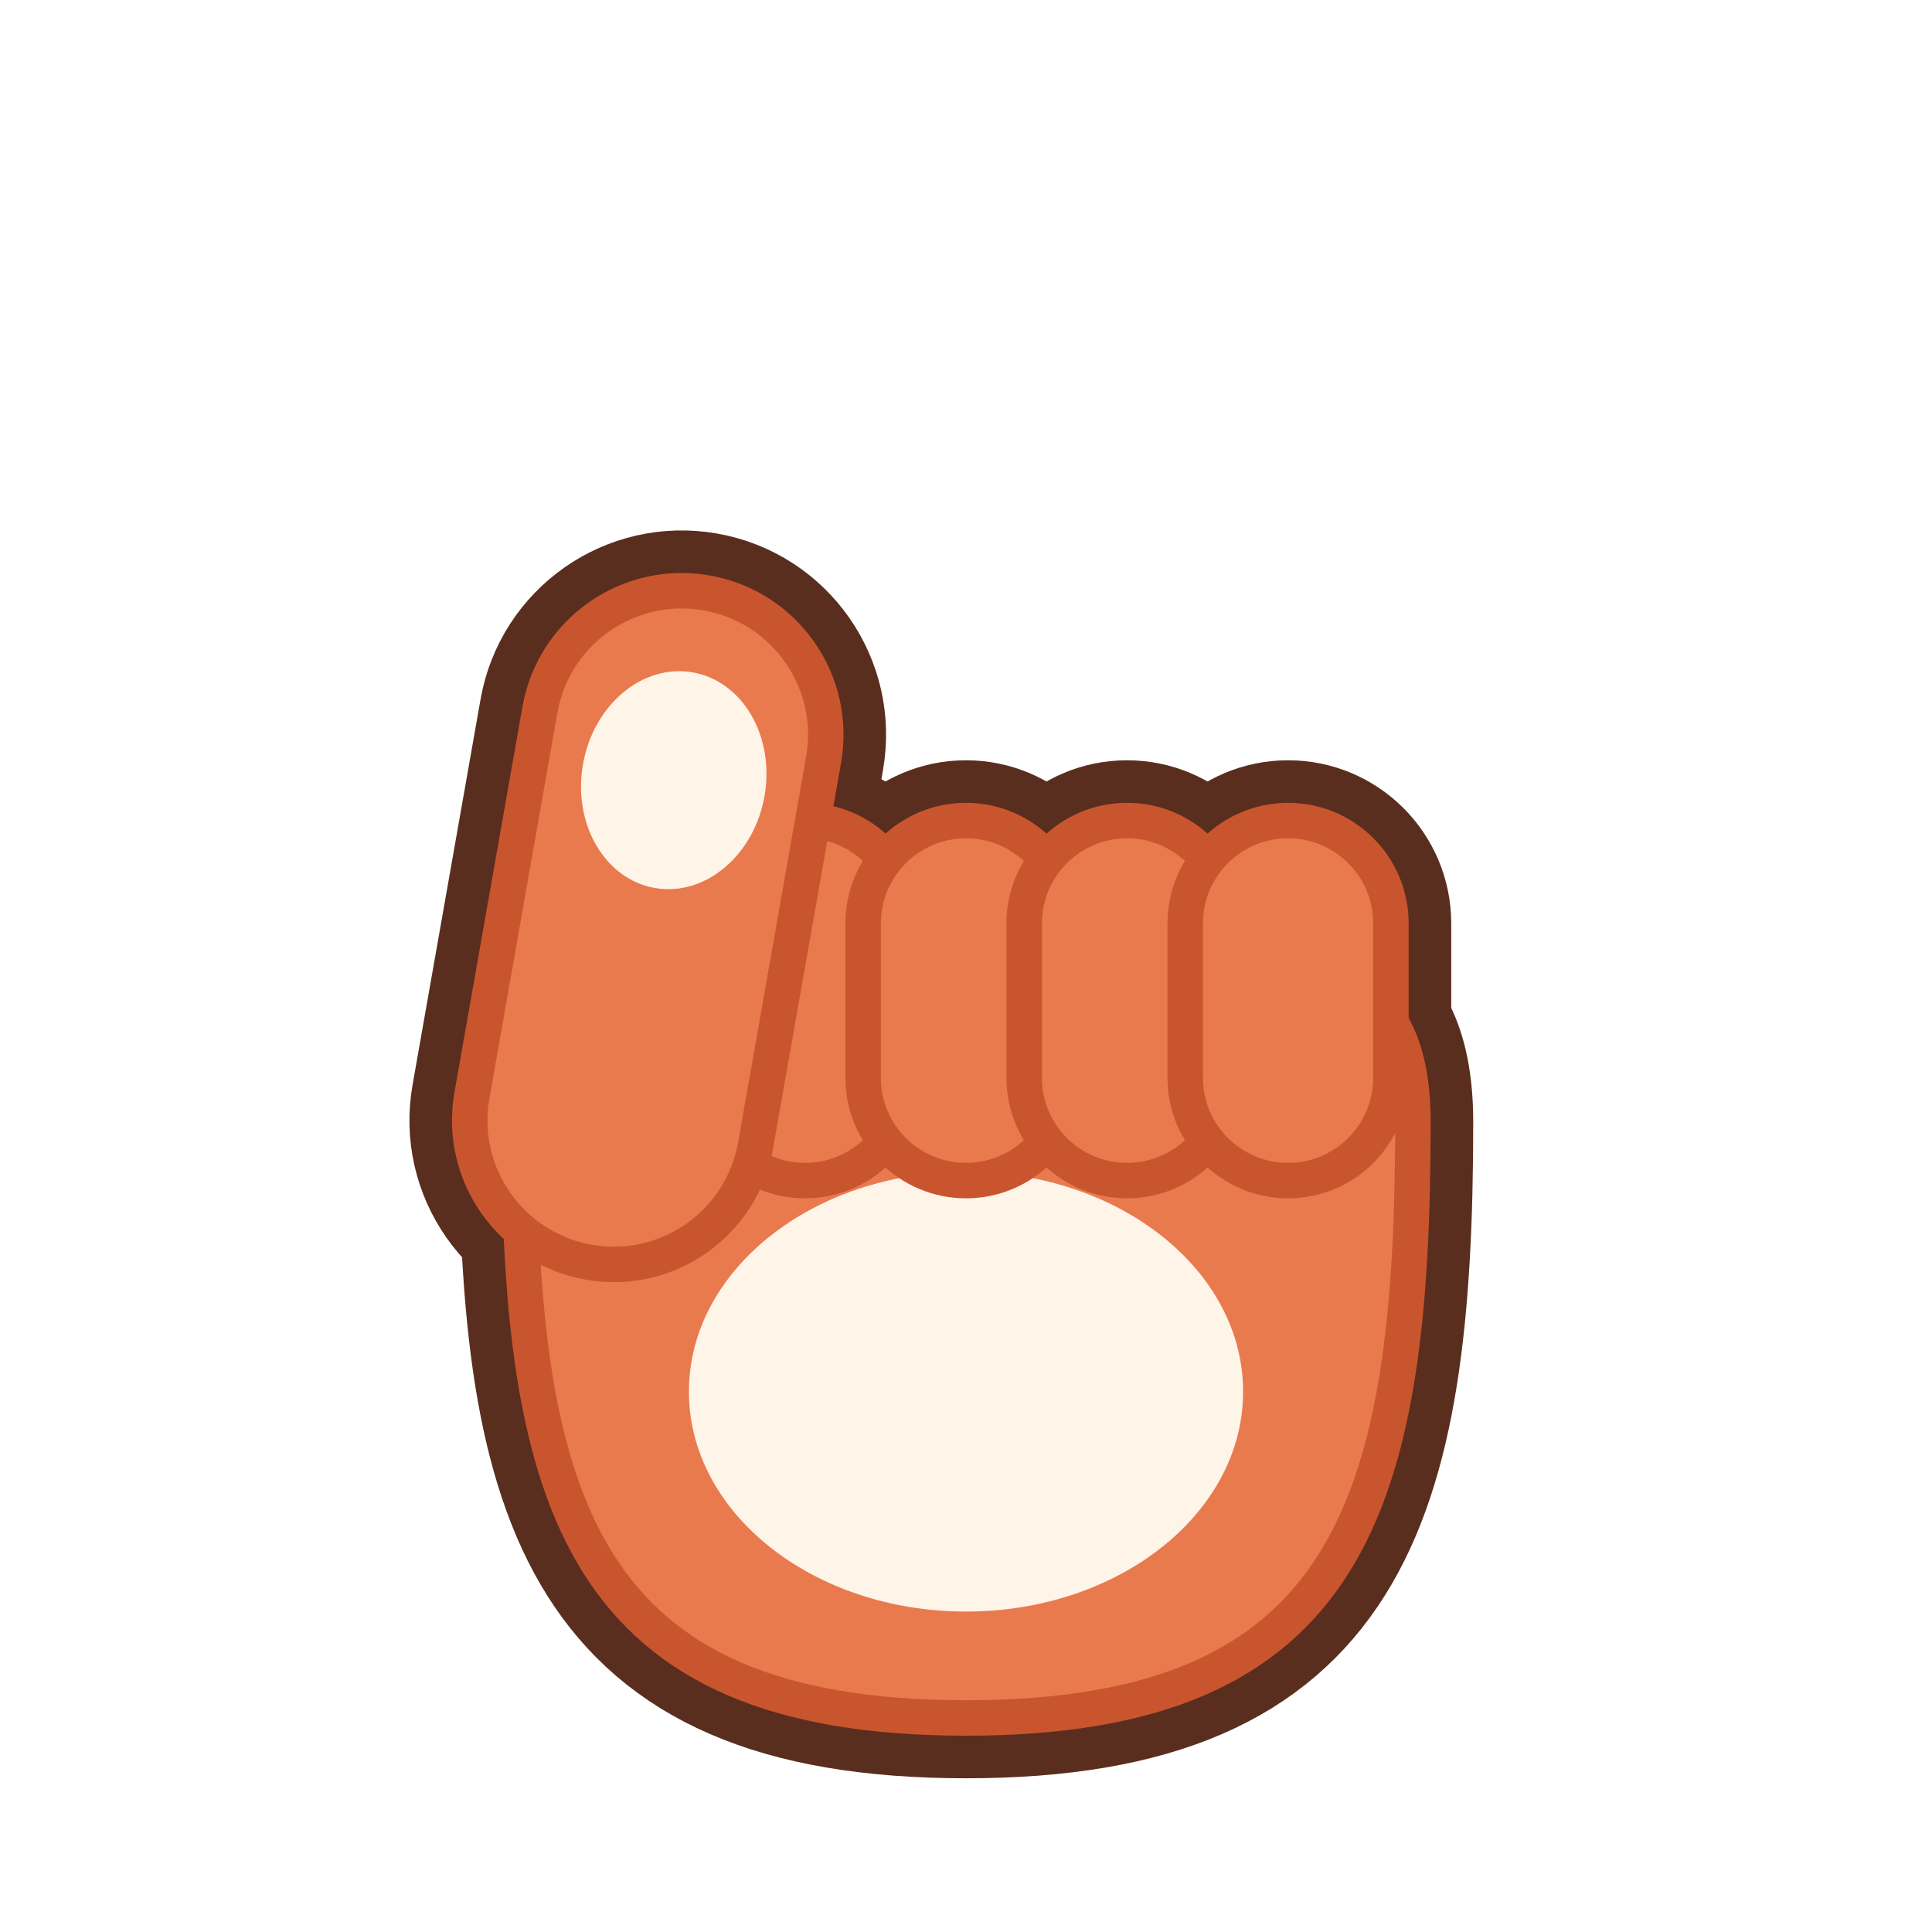
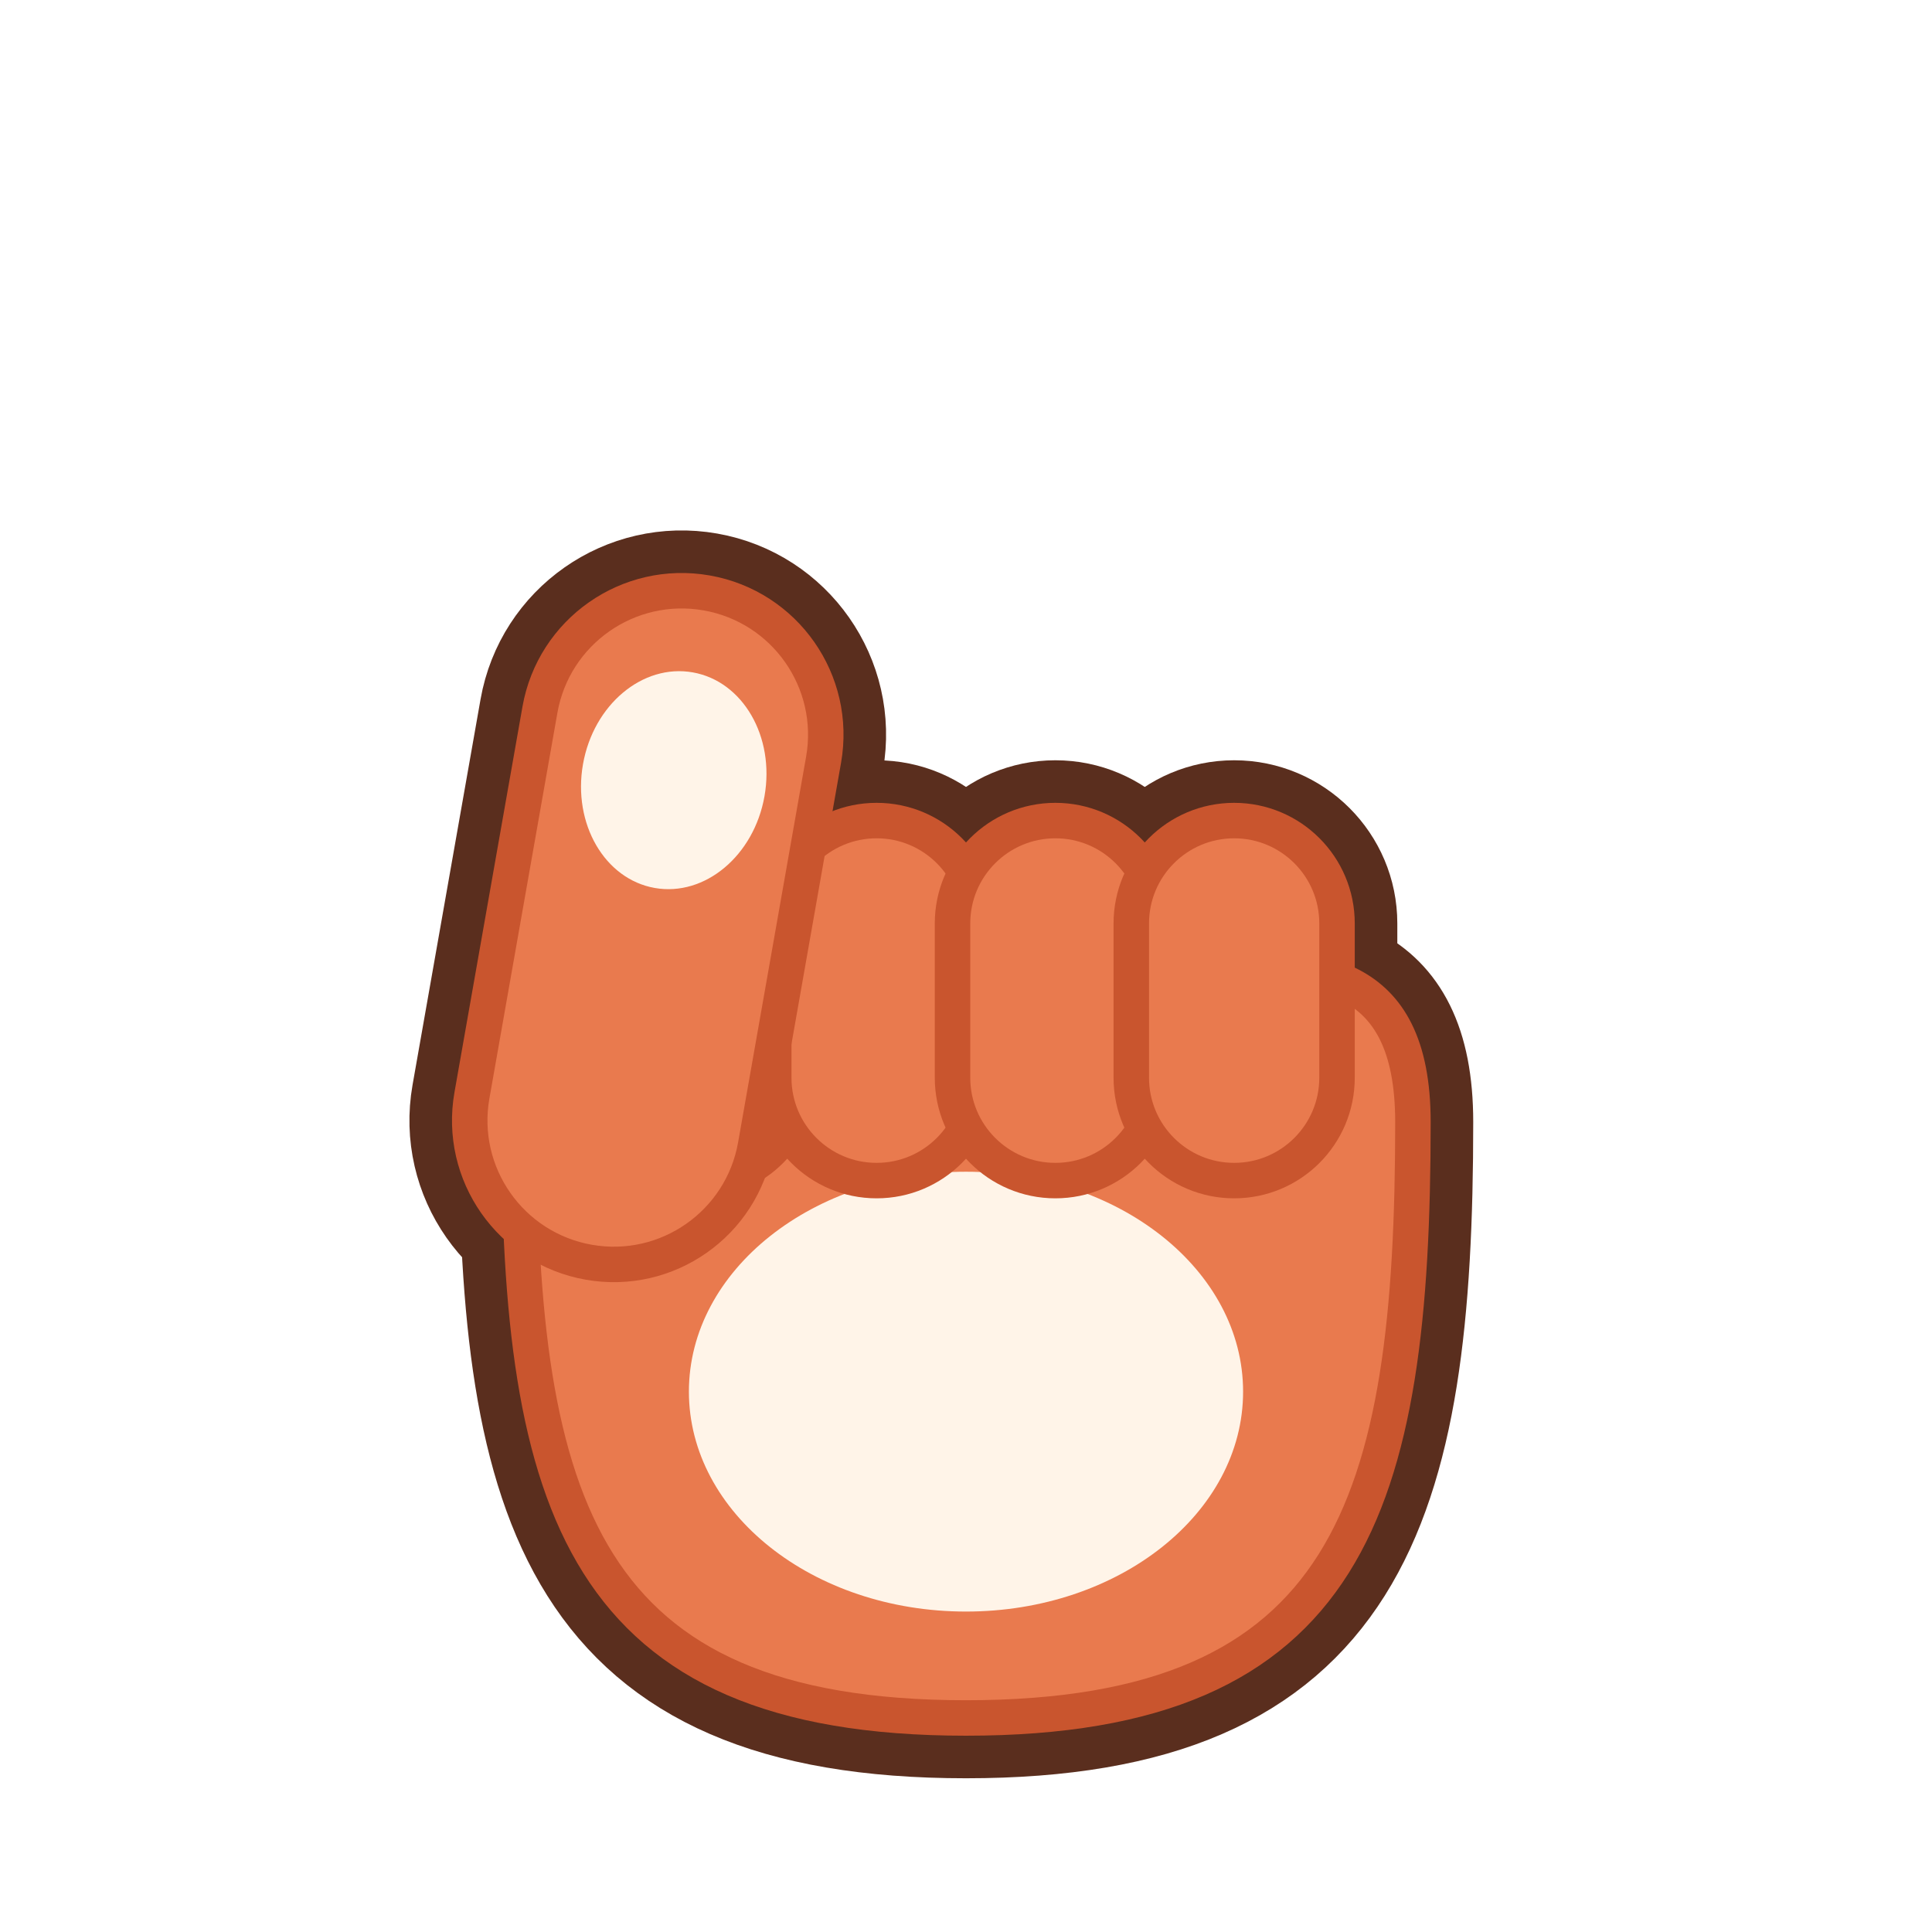
<svg xmlns="http://www.w3.org/2000/svg" viewBox="0 0 256 256" width="256" height="256" role="img" aria-labelledby="t-thumbs_up_red_panda">
  <g transform="translate(7.68,7.68) scale(0.94)">
    <g class="outline">
      <path d="M65 150C65 128 79 128 93 128H163C177 128 191 128 191 150C191 204 182.2 234 128 234C73.82 234 65 204 65 150Z" fill="#5A2E1E" stroke="#5A2E1E" stroke-width="17" stroke-linejoin="round" />
      <ellipse cx="128" cy="188" rx="39.06" ry="31" fill="#5A2E1E" stroke="#5A2E1E" stroke-width="12" stroke-linejoin="round" />
-       <rect x="68.14" y="107.5" width="29" height="50.75" rx="14.5" fill="#5A2E1E" stroke="#5A2E1E" stroke-width="17" stroke-linejoin="round" />
-       <rect x="90.82" y="107.5" width="29" height="50.75" rx="14.5" fill="#5A2E1E" stroke="#5A2E1E" stroke-width="17" stroke-linejoin="round" />
-       <rect x="113.5" y="107.5" width="29" height="50.75" rx="14.5" fill="#5A2E1E" stroke="#5A2E1E" stroke-width="17" stroke-linejoin="round" />
-       <rect x="136.2" y="107.5" width="29" height="50.75" rx="14.5" fill="#5A2E1E" stroke="#5A2E1E" stroke-width="17" stroke-linejoin="round" />
-       <rect x="158.9" y="107.5" width="29" height="50.75" rx="14.5" fill="#5A2E1E" stroke="#5A2E1E" stroke-width="17" stroke-linejoin="round" />
+       <rect x="75.7" y="107.5" width="29" height="50.75" rx="14.5" fill="#5A2E1E" stroke="#5A2E1E" stroke-width="17" stroke-linejoin="round" />
+       <rect x="100.9" y="107.5" width="29" height="50.75" rx="14.5" fill="#5A2E1E" stroke="#5A2E1E" stroke-width="17" stroke-linejoin="round" />
+       <rect x="126.1" y="107.5" width="29" height="50.75" rx="14.5" fill="#5A2E1E" stroke="#5A2E1E" stroke-width="17" stroke-linejoin="round" />
+       <rect x="151.3" y="107.5" width="29" height="50.75" rx="14.5" fill="#5A2E1E" stroke="#5A2E1E" stroke-width="17" stroke-linejoin="round" />
      <g transform="rotate(10 77.6 154)">
        <rect x="57.3" y="74.2" width="40.6" height="95.8" rx="20.3" fill="#5A2E1E" stroke="#5A2E1E" stroke-width="17" stroke-linejoin="round" />
      </g>
      <g transform="rotate(10 77.6 154)">
        <ellipse cx="77.6" cy="101" rx="12.99" ry="15.43" fill="#5A2E1E" stroke="#5A2E1E" stroke-width="12" stroke-linejoin="round" />
      </g>
    </g>
    <path d="M65 150C65 128 79 128 93 128H163C177 128 191 128 191 150C191 204 182.2 234 128 234C73.82 234 65 204 65 150Z" fill="#E97A4E" stroke="#C9552E" stroke-width="5" stroke-linejoin="round" />
    <ellipse cx="128" cy="188" rx="39.06" ry="31" fill="#FFF4E8" />
-     <rect x="68.14" y="107.5" width="29" height="50.75" rx="14.5" fill="#E97A4E" stroke="#C9552E" stroke-width="5" stroke-linejoin="round" />
-     <rect x="90.82" y="107.5" width="29" height="50.75" rx="14.5" fill="#E97A4E" stroke="#C9552E" stroke-width="5" stroke-linejoin="round" />
-     <rect x="113.5" y="107.5" width="29" height="50.75" rx="14.5" fill="#E97A4E" stroke="#C9552E" stroke-width="5" stroke-linejoin="round" />
-     <rect x="136.2" y="107.5" width="29" height="50.75" rx="14.5" fill="#E97A4E" stroke="#C9552E" stroke-width="5" stroke-linejoin="round" />
-     <rect x="158.9" y="107.5" width="29" height="50.75" rx="14.5" fill="#E97A4E" stroke="#C9552E" stroke-width="5" stroke-linejoin="round" />
+     <rect x="75.7" y="107.5" width="29" height="50.75" rx="14.5" fill="#E97A4E" stroke="#C9552E" stroke-width="5" stroke-linejoin="round" />
+     <rect x="100.9" y="107.5" width="29" height="50.75" rx="14.5" fill="#E97A4E" stroke="#C9552E" stroke-width="5" stroke-linejoin="round" />
+     <rect x="126.1" y="107.5" width="29" height="50.75" rx="14.5" fill="#E97A4E" stroke="#C9552E" stroke-width="5" stroke-linejoin="round" />
+     <rect x="151.3" y="107.5" width="29" height="50.75" rx="14.5" fill="#E97A4E" stroke="#C9552E" stroke-width="5" stroke-linejoin="round" />
    <g transform="rotate(10 77.6 154)">
      <rect x="57.3" y="74.2" width="40.6" height="95.8" rx="20.3" fill="#E97A4E" stroke="#C9552E" stroke-width="5" stroke-linejoin="round" />
    </g>
    <g transform="rotate(10 77.6 154)">
      <ellipse cx="77.6" cy="101" rx="12.99" ry="15.43" fill="#FFF4E8" />
    </g>
  </g>
</svg>
